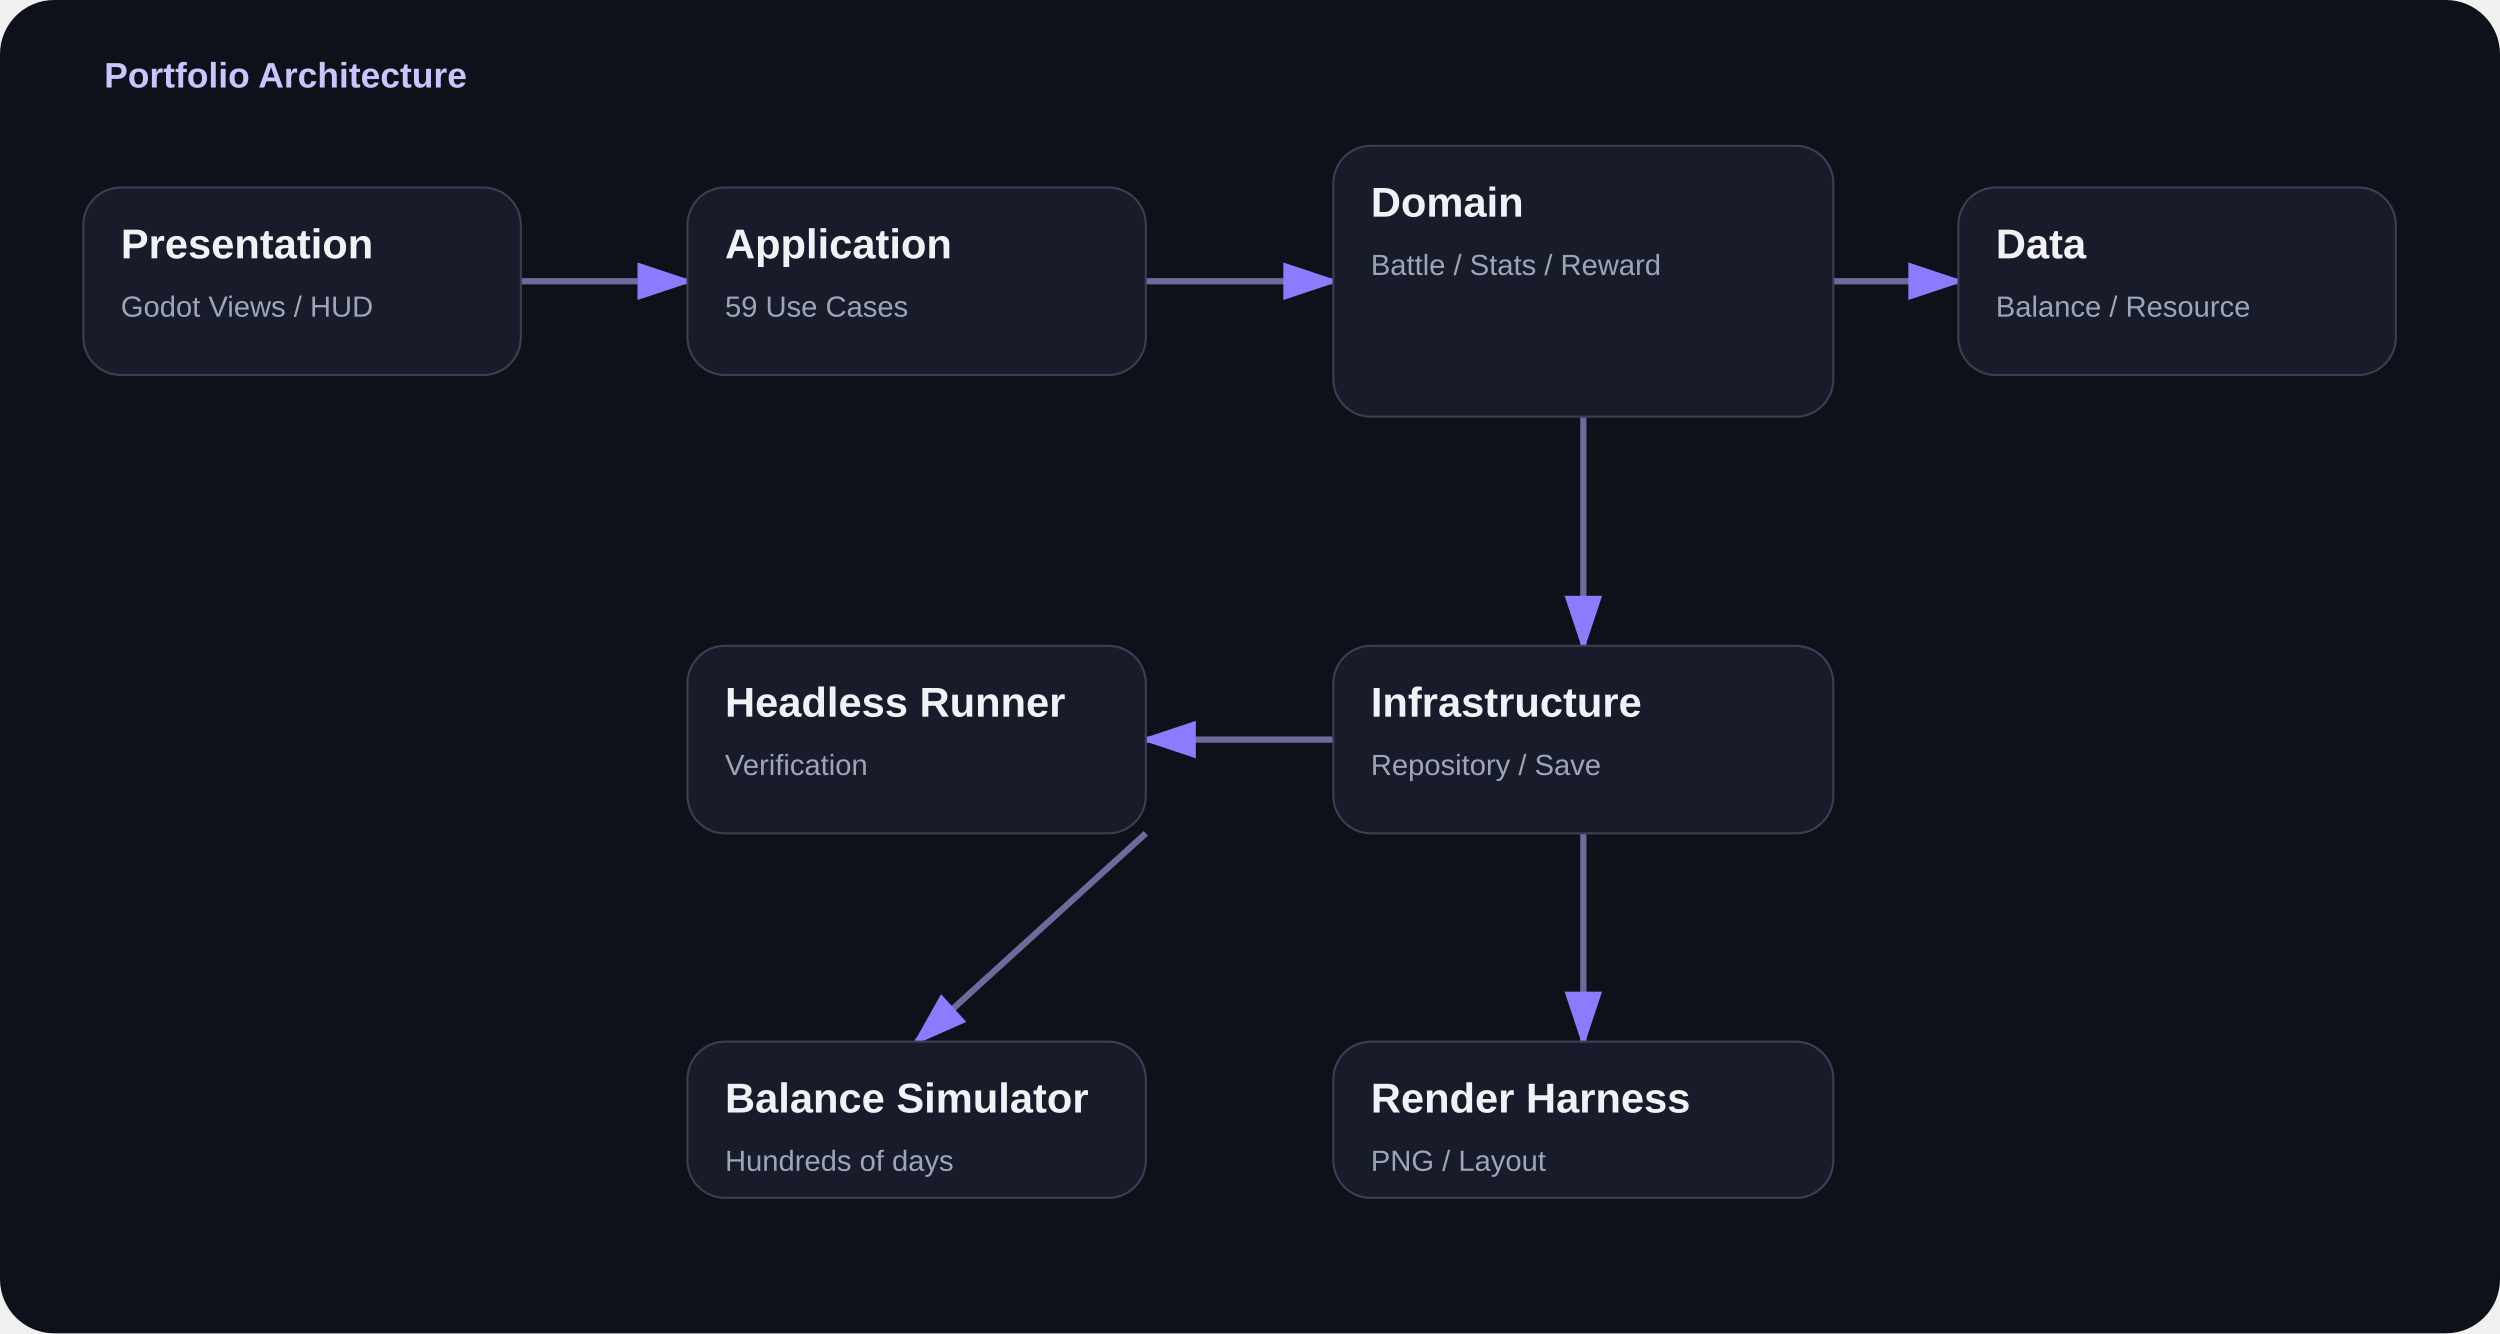
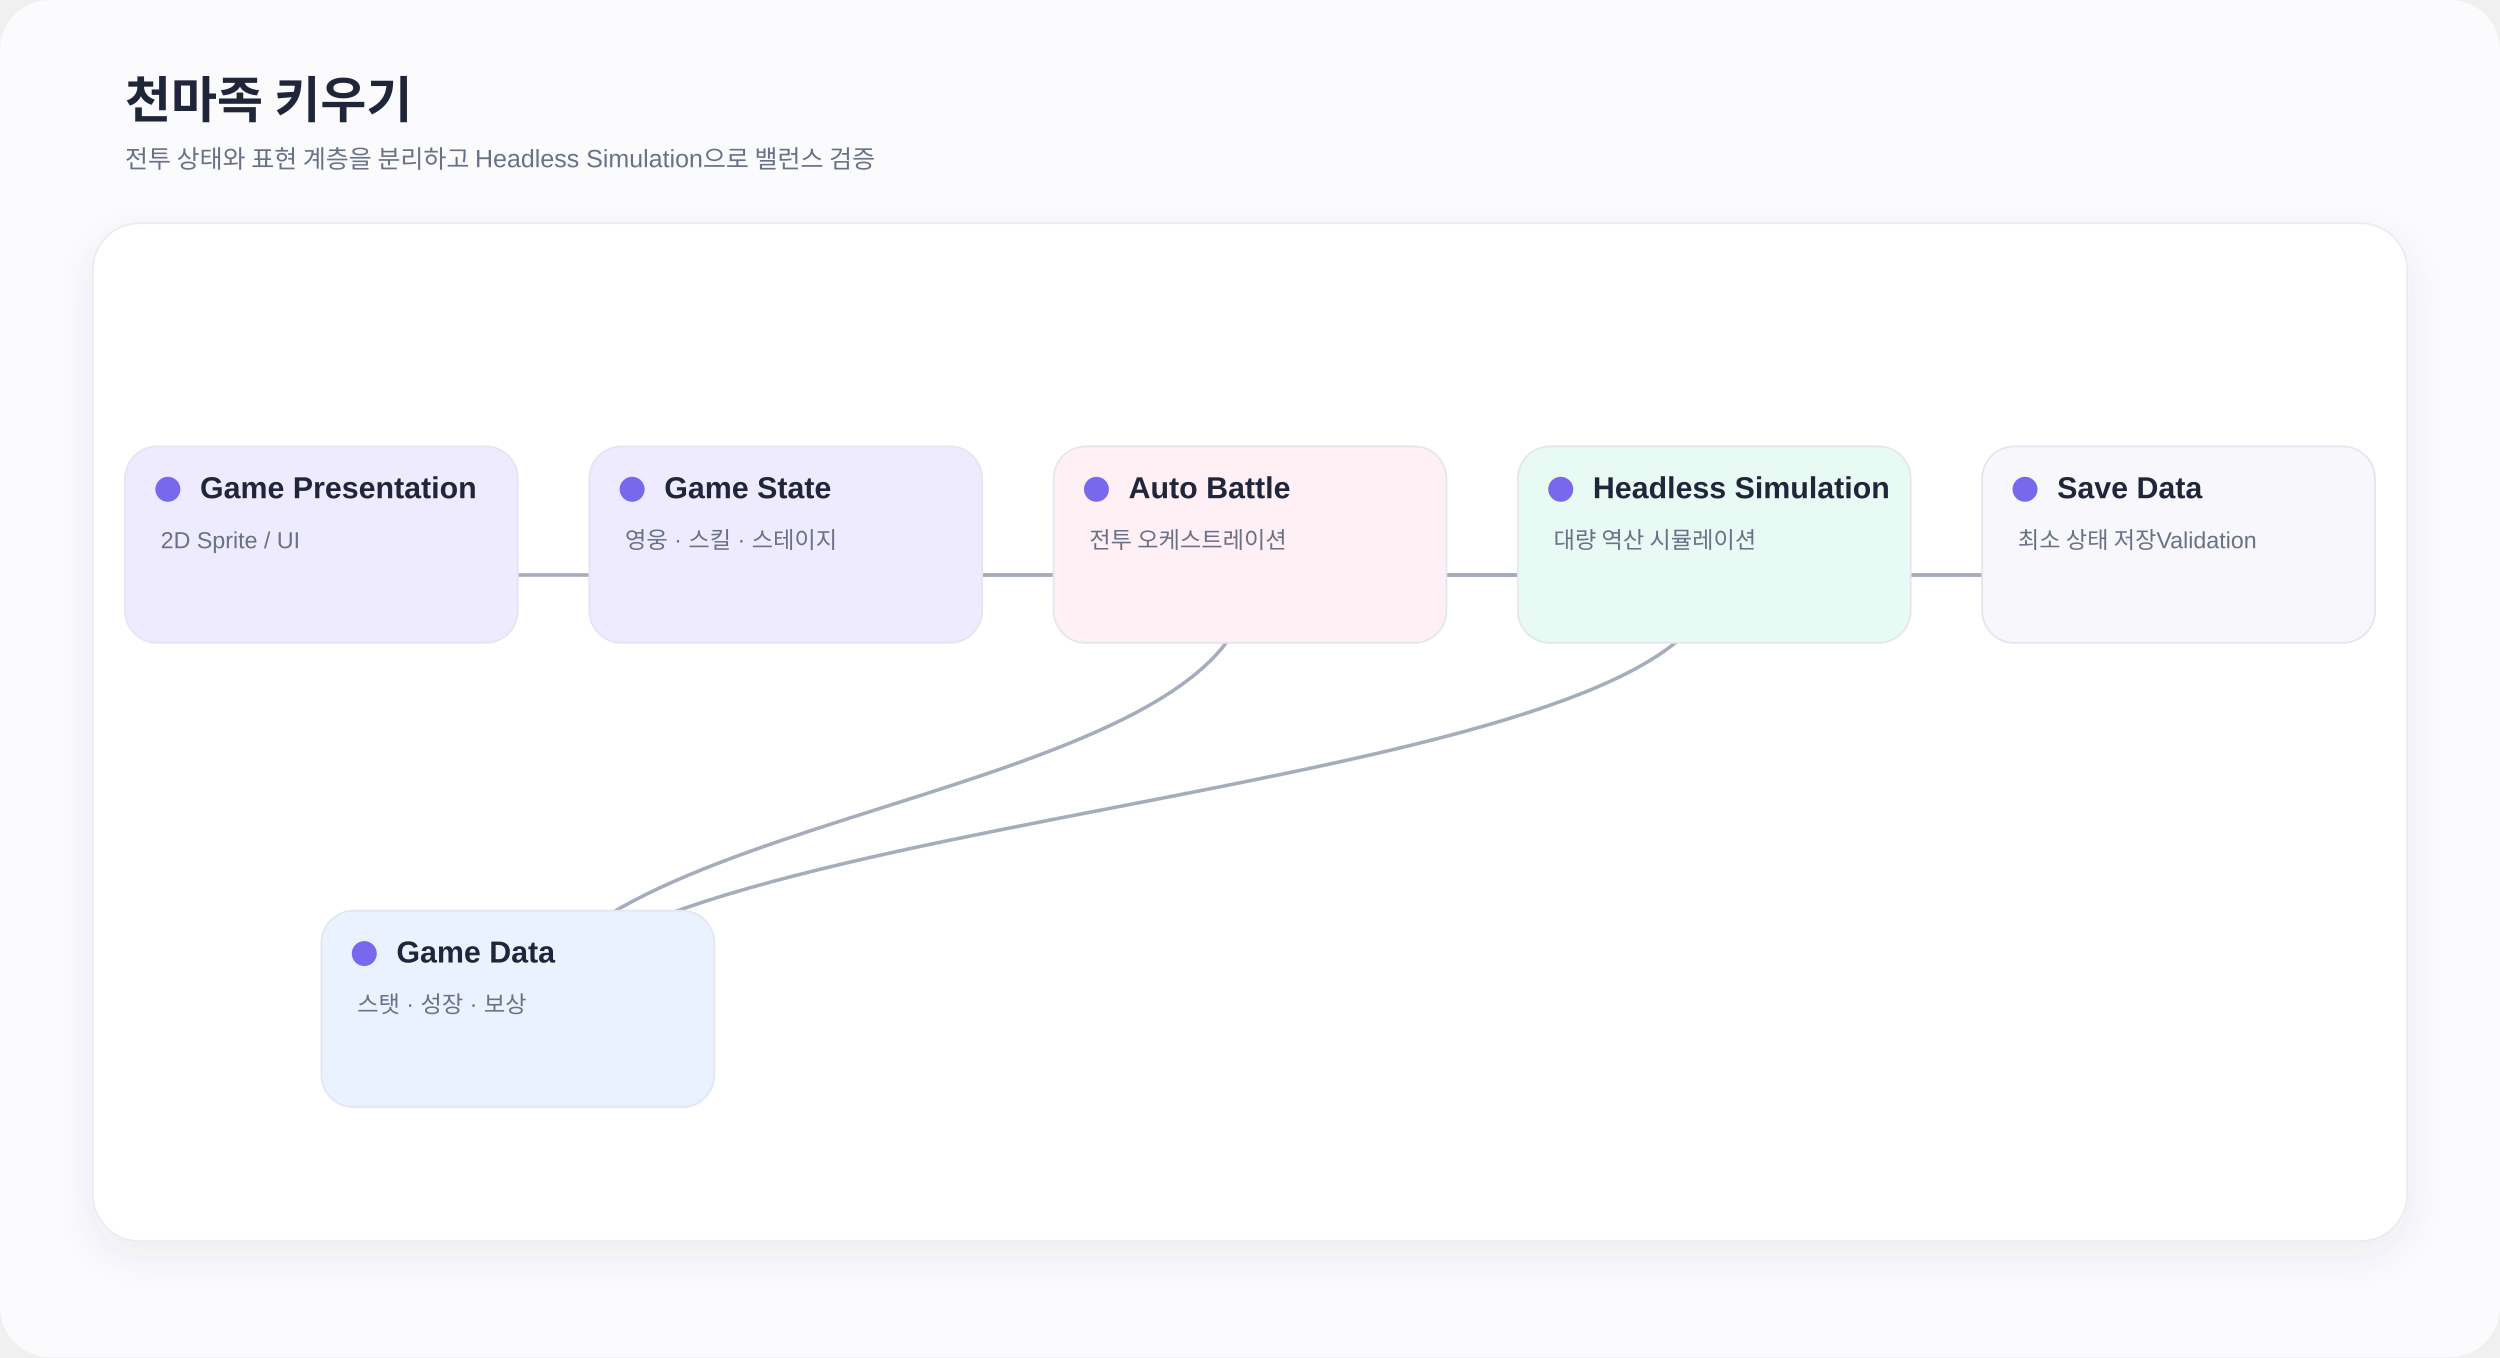
- <svg xmlns="http://www.w3.org/2000/svg" viewBox="0 0 1200 640">
+ <svg xmlns="http://www.w3.org/2000/svg" width="1400" height="760" viewBox="0 0 1400 760">
  <defs>
-     <marker id="arrow" markerWidth="10" markerHeight="10" refX="8" refY="3" orient="auto">
-       <path d="M0,0 L0,6 L9,3 z" fill="#8b7cff" />
+     <filter id="s">
+       <feDropShadow dx="0" dy="8" stdDeviation="10" flood-color="#35405c" flood-opacity=".08" />
+     </filter>
+     <marker id="a" markerWidth="10" markerHeight="10" refX="8" refY="3" orient="auto">
+       <path d="M0,0 L0,6 L9,3 z" fill="#9aa1b2" />
    </marker>
  </defs>
-   <rect width="1200" height="640" rx="26" fill="#0e111a" />
-   <text x="50" y="42" fill="#c9c5ff" font-size="17" font-family="Arial" font-weight="700">Portfolio Architecture</text>
-   <path d="M250,135 L330,135" stroke="#6f6a9c" stroke-width="3" fill="none" marker-end="url(#arrow)" />
-   <path d="M550,135 L640,135" stroke="#6f6a9c" stroke-width="3" fill="none" marker-end="url(#arrow)" />
-   <path d="M880,135 L940,135" stroke="#6f6a9c" stroke-width="3" fill="none" marker-end="url(#arrow)" />
-   <path d="M760,200 L760,310" stroke="#6f6a9c" stroke-width="3" fill="none" marker-end="url(#arrow)" />
-   <path d="M640,355 L550,355" stroke="#6f6a9c" stroke-width="3" fill="none" marker-end="url(#arrow)" />
-   <path d="M550,400 L440,500" stroke="#6f6a9c" stroke-width="3" fill="none" marker-end="url(#arrow)" />
-   <path d="M760,400 L760,500" stroke="#6f6a9c" stroke-width="3" fill="none" marker-end="url(#arrow)" />
+   <rect width="1400" height="760" rx="28" fill="#fbfbfe" />
+   <text x="70" y="66" font-family="Pretendard,Arial" font-size="28" font-weight="800" fill="#20263a">천마족 키우기</text>
+   <text x="70" y="94" font-family="Pretendard,Arial" font-size="14" fill="#697187">전투 상태와 표현 계층을 분리하고 Headless Simulation으로 밸런스 검증</text>
+   <rect x="52" y="125" width="1296" height="570" rx="26" fill="#fff" stroke="#e9ebf3" filter="url(#s)" />
+   <path d="M180,322 L440,322" stroke="#a5acbb" stroke-width="2" fill="none" marker-end="url(#a)" />
+   <path d="M440,322 L700,322" stroke="#a5acbb" stroke-width="2" fill="none" marker-end="url(#a)" />
+   <path d="M700,322 C700,452.0 290,452.0 290,582" stroke="#a5acbb" stroke-width="2" fill="none" marker-end="url(#a)" />
+   <path d="M700,322 L1220,322" stroke="#a5acbb" stroke-width="2" fill="none" marker-end="url(#a)" />
+   <path d="M960,322 C960,452.0 290,452.0 290,582" stroke="#a5acbb" stroke-width="2" fill="none" marker-end="url(#a)" />
+   <path d="M960,322 L700,322" stroke="#a5acbb" stroke-width="2" fill="none" marker-end="url(#a)" />
+   <path d="M1220,322 L440,322" stroke="#a5acbb" stroke-width="2" fill="none" marker-end="url(#a)" />
  <g>
-     <rect x="40" y="90" width="210" height="90" rx="18" fill="#171b2a" stroke="#3a4052" />
-     <text x="58" y="124" fill="#f1f2f6" font-size="20" font-family="Arial" font-weight="700">Presentation</text>
-     <text x="58" y="152" fill="#9da5b8" font-size="14" font-family="Arial">Godot Views / HUD</text>
+     <rect x="70" y="250" width="220" height="110" rx="18" fill="#eeeaff" stroke="#e4e6ef" />
+     <circle cx="94" cy="274" r="7" fill="#7868ee" />
+     <text x="112" y="279" font-family="Pretendard,Arial" font-size="17" font-weight="800" fill="#20263a">Game Presentation</text>
+     <text x="90" y="307" font-family="Pretendard,Arial" font-size="13" fill="#697187">2D Sprite / UI</text>
  </g>
  <g>
-     <rect x="330" y="90" width="220" height="90" rx="18" fill="#171b2a" stroke="#3a4052" />
-     <text x="348" y="124" fill="#f1f2f6" font-size="20" font-family="Arial" font-weight="700">Application</text>
-     <text x="348" y="152" fill="#9da5b8" font-size="14" font-family="Arial">59 Use Cases</text>
+     <rect x="330" y="250" width="220" height="110" rx="18" fill="#eeeaff" stroke="#e4e6ef" />
+     <circle cx="354" cy="274" r="7" fill="#7868ee" />
+     <text x="372" y="279" font-family="Pretendard,Arial" font-size="17" font-weight="800" fill="#20263a">Game State</text>
+     <text x="350" y="307" font-family="Pretendard,Arial" font-size="13" fill="#697187">영웅 · 스킬 · 스테이지</text>
  </g>
  <g>
-     <rect x="640" y="70" width="240" height="130" rx="18" fill="#171b2a" stroke="#3a4052" />
-     <text x="658" y="104" fill="#f1f2f6" font-size="20" font-family="Arial" font-weight="700">Domain</text>
-     <text x="658" y="132" fill="#9da5b8" font-size="14" font-family="Arial">Battle / Stats / Reward</text>
+     <rect x="590" y="250" width="220" height="110" rx="18" fill="#fff0f6" stroke="#e4e6ef" />
+     <circle cx="614" cy="274" r="7" fill="#7868ee" />
+     <text x="632" y="279" font-family="Pretendard,Arial" font-size="17" font-weight="800" fill="#20263a">Auto Battle</text>
+     <text x="610" y="307" font-family="Pretendard,Arial" font-size="13" fill="#697187">전투 오케스트레이션</text>
  </g>
  <g>
-     <rect x="940" y="90" width="210" height="90" rx="18" fill="#171b2a" stroke="#3a4052" />
-     <text x="958" y="124" fill="#f1f2f6" font-size="20" font-family="Arial" font-weight="700">Data</text>
-     <text x="958" y="152" fill="#9da5b8" font-size="14" font-family="Arial">Balance / Resource</text>
+     <rect x="850" y="250" width="220" height="110" rx="18" fill="#e8faf4" stroke="#e4e6ef" />
+     <circle cx="874" cy="274" r="7" fill="#7868ee" />
+     <text x="892" y="279" font-family="Pretendard,Arial" font-size="17" font-weight="800" fill="#20263a">Headless Simulation</text>
+     <text x="870" y="307" font-family="Pretendard,Arial" font-size="13" fill="#697187">대량 역산 시뮬레이션</text>
  </g>
  <g>
-     <rect x="640" y="310" width="240" height="90" rx="18" fill="#171b2a" stroke="#3a4052" />
-     <text x="658" y="344" fill="#f1f2f6" font-size="20" font-family="Arial" font-weight="700">Infrastructure</text>
-     <text x="658" y="372" fill="#9da5b8" font-size="14" font-family="Arial">Repository / Save</text>
+     <rect x="1110" y="250" width="220" height="110" rx="18" fill="#f7f7fc" stroke="#e4e6ef" />
+     <circle cx="1134" cy="274" r="7" fill="#7868ee" />
+     <text x="1152" y="279" font-family="Pretendard,Arial" font-size="17" font-weight="800" fill="#20263a">Save Data</text>
+     <text x="1130" y="307" font-family="Pretendard,Arial" font-size="13" fill="#697187">최소 상태 저장<br />Validation</text>
  </g>
  <g>
-     <rect x="330" y="310" width="220" height="90" rx="18" fill="#171b2a" stroke="#3a4052" />
-     <text x="348" y="344" fill="#f1f2f6" font-size="20" font-family="Arial" font-weight="700">Headless Runner</text>
-     <text x="348" y="372" fill="#9da5b8" font-size="14" font-family="Arial">Verification</text>
-   </g>
-   <g>
-     <rect x="330" y="500" width="220" height="75" rx="18" fill="#171b2a" stroke="#3a4052" />
-     <text x="348" y="534" fill="#f1f2f6" font-size="20" font-family="Arial" font-weight="700">Balance Simulator</text>
-     <text x="348" y="562" fill="#9da5b8" font-size="14" font-family="Arial">Hundreds of days</text>
-   </g>
-   <g>
-     <rect x="640" y="500" width="240" height="75" rx="18" fill="#171b2a" stroke="#3a4052" />
-     <text x="658" y="534" fill="#f1f2f6" font-size="20" font-family="Arial" font-weight="700">Render Harness</text>
-     <text x="658" y="562" fill="#9da5b8" font-size="14" font-family="Arial">PNG / Layout</text>
+     <rect x="180" y="510" width="220" height="110" rx="18" fill="#eaf2ff" stroke="#e4e6ef" />
+     <circle cx="204" cy="534" r="7" fill="#7868ee" />
+     <text x="222" y="539" font-family="Pretendard,Arial" font-size="17" font-weight="800" fill="#20263a">Game Data</text>
+     <text x="200" y="567" font-family="Pretendard,Arial" font-size="13" fill="#697187">스탯 · 성장 · 보상</text>
  </g>
</svg>
